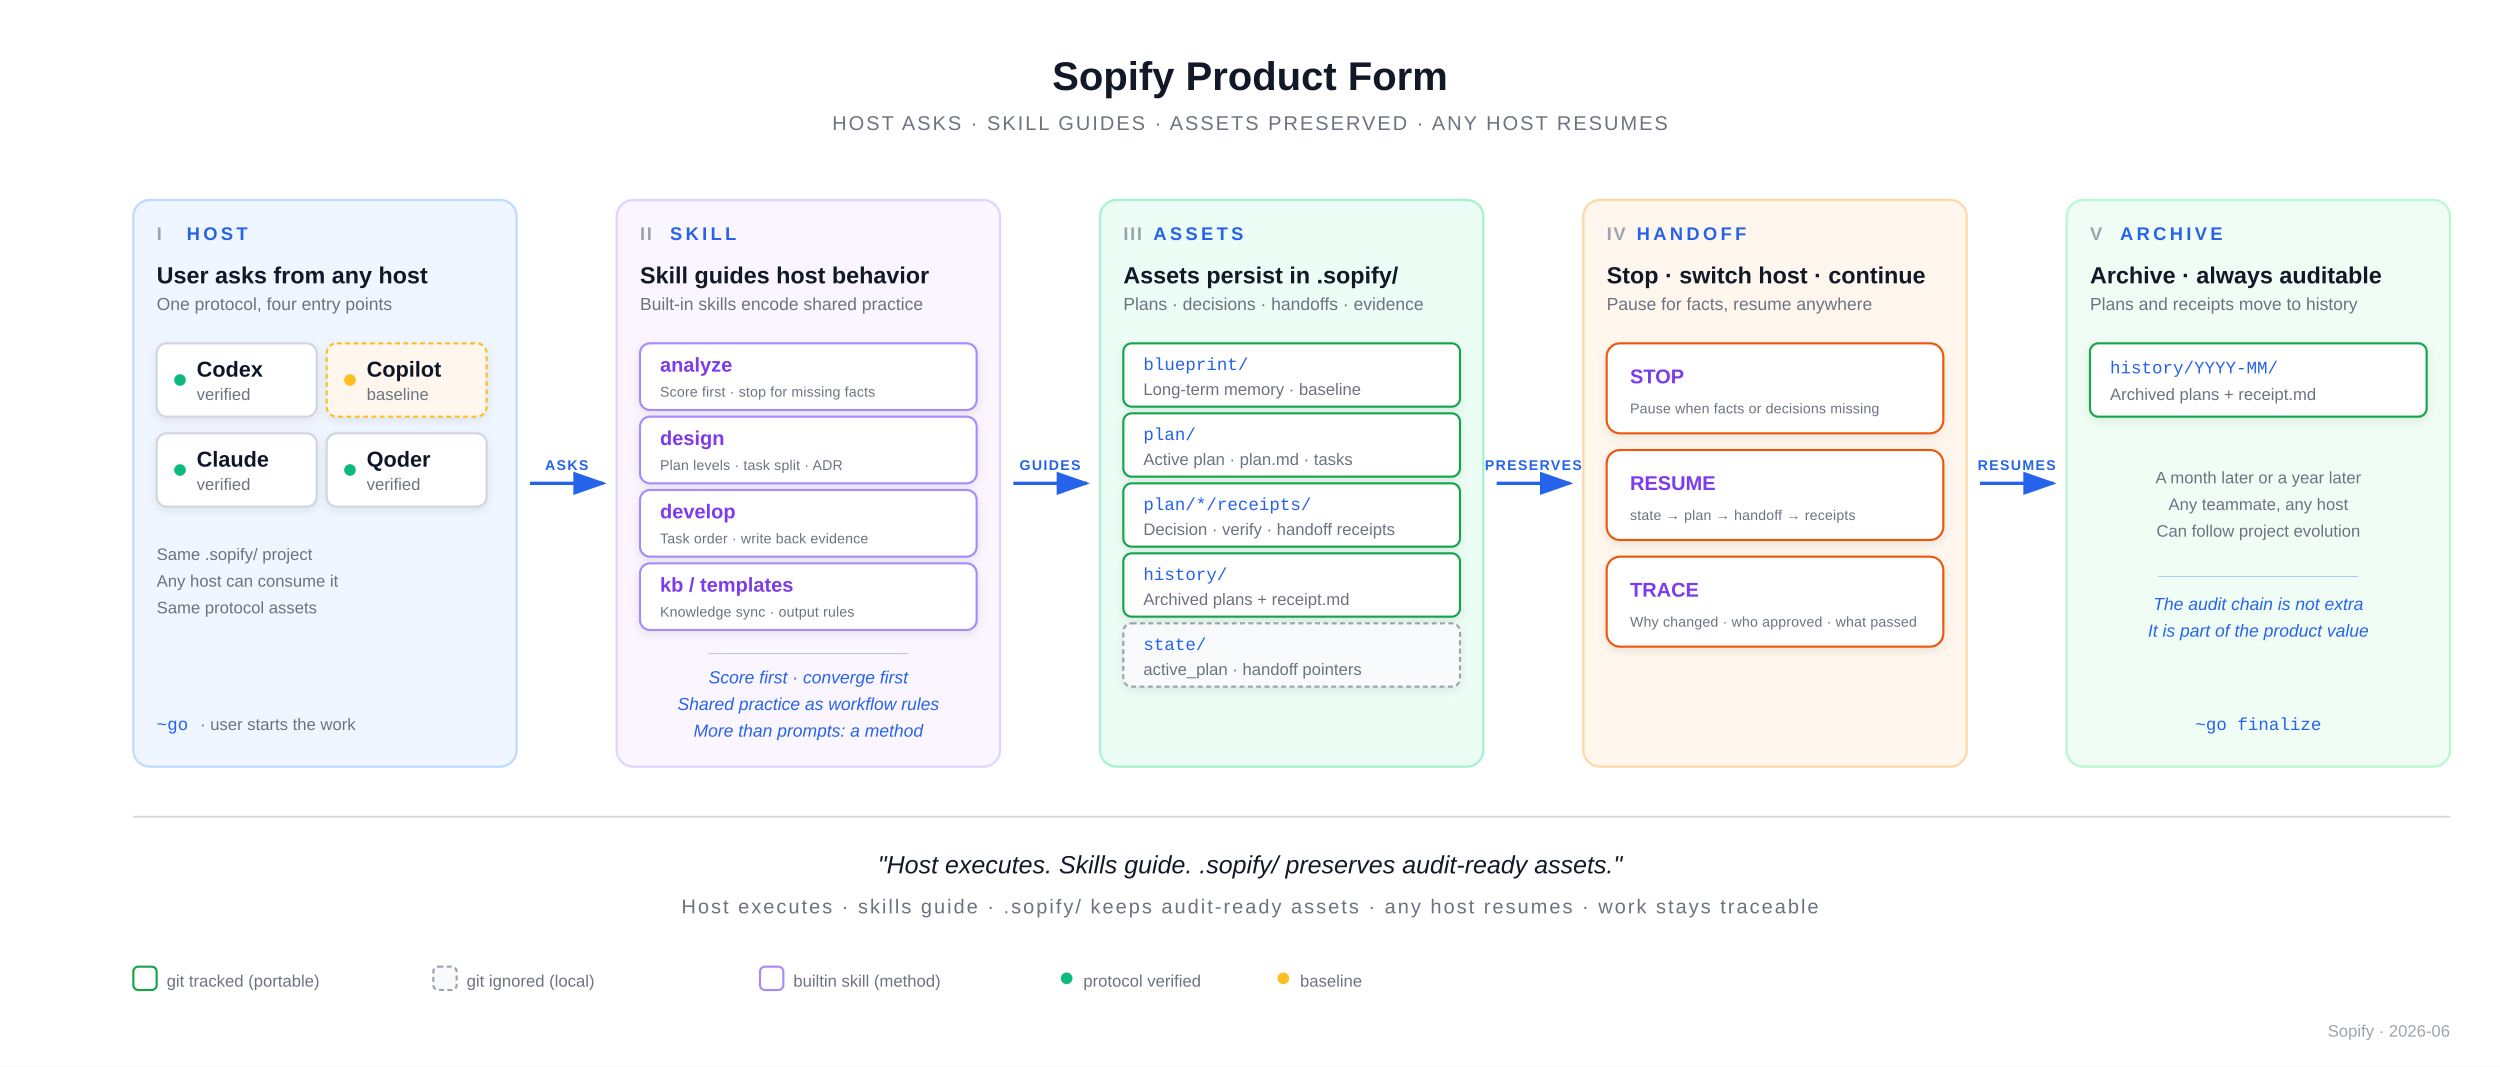
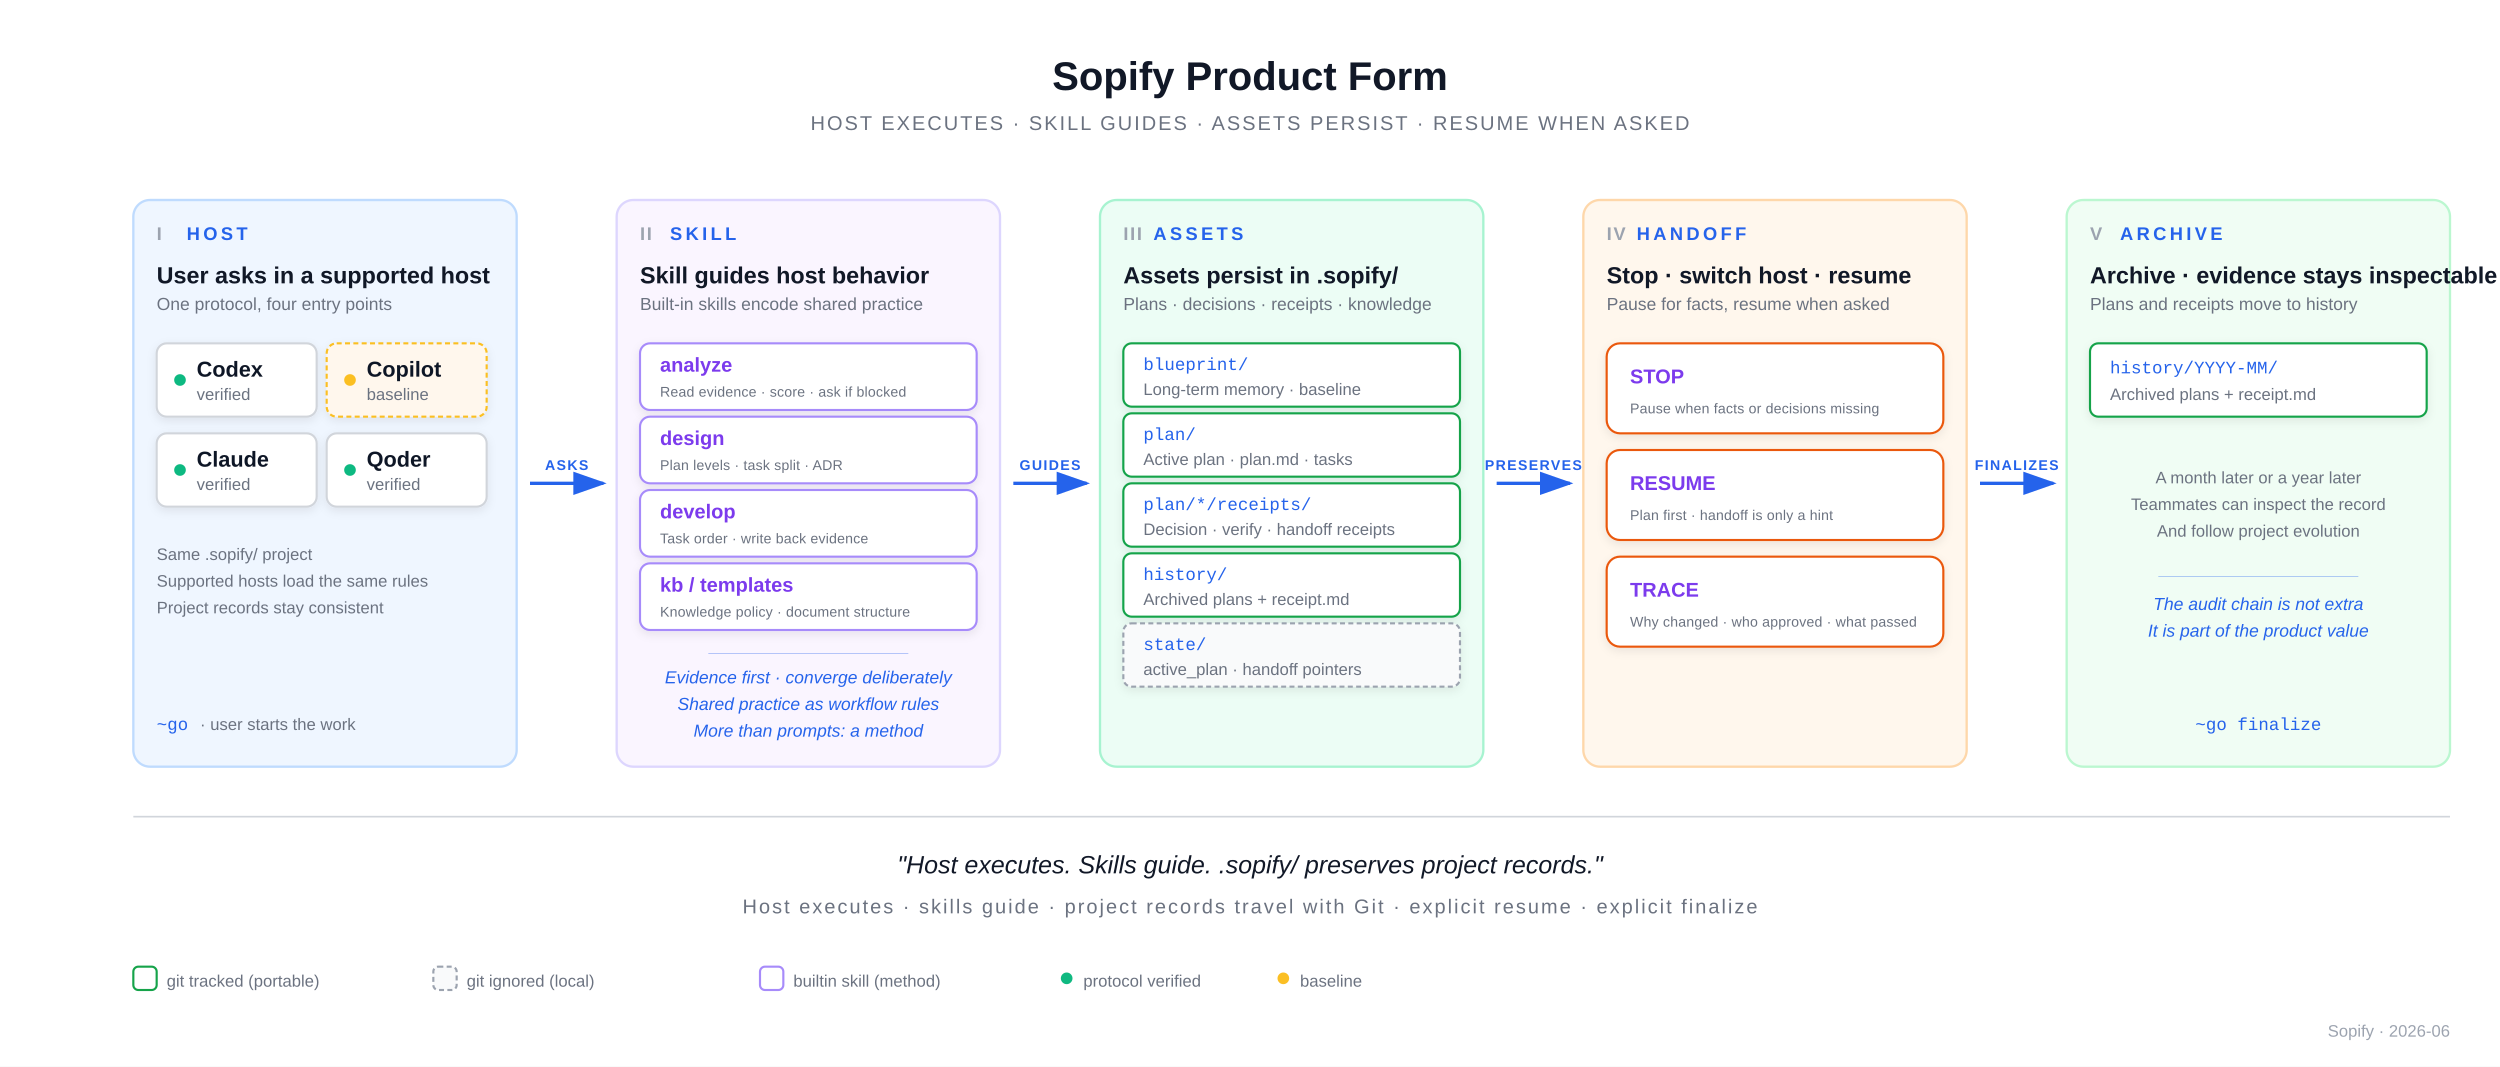
<svg xmlns="http://www.w3.org/2000/svg" viewBox="0 0 1500 640" width="1500" height="640">
  <defs>
    <marker id="arr-flow" markerWidth="10" markerHeight="7" refX="9" refY="3.5" orient="auto">
      <polygon points="0 0,10 3.5,0 7" fill="#2563eb" />
    </marker>
    <filter id="shadowSoft" x="-20%" y="-20%" width="140%" height="160%">
      <feDropShadow dx="0" dy="2" stdDeviation="3" flood-color="#0f172a" flood-opacity="0.08" />
    </filter>
    <style>
      text { font-family: -apple-system, "Helvetica Neue", Arial, "PingFang SC", "Microsoft YaHei", sans-serif; }
      .ttl { font-size: 24px; font-weight: 700; fill: #111827; }
      .sub { font-size: 12px; font-weight: 500; fill: #6b7280; letter-spacing: 1.2px; }
      .lbl { font-size: 11px; font-weight: 700; fill: #2563eb; letter-spacing: 2px; }
      .stage-num { font-size: 11px; font-weight: 700; fill: #9ca3af; letter-spacing: 1px; }
      .stage-title { font-size: 14px; font-weight: 700; fill: #111827; }
      .stage-sub { font-size: 10.5px; fill: #6b7280; }
      .nm { font-size: 13px; font-weight: 600; fill: #111827; }
      .sm { font-size: 10px; fill: #6b7280; }
      .fn { font-family: "Cascadia Code", "SF Mono", "Courier New", monospace; font-size: 10.5px; fill: #2563eb; }
      .pill { font-size: 12px; font-weight: 600; fill: #7c3aed; }
      .pill-sm { font-size: 8.5px; fill: #6b7280; letter-spacing: 0.1px; }
      .phi { font-size: 10.5px; font-weight: 500; fill: #2563eb; font-style: italic; }
      .tag { font-size: 15px; font-weight: 500; fill: #111827; font-style: italic; }
      .arr-lbl { font-size: 8.5px; font-weight: 600; fill: #2563eb; letter-spacing: 0.8px; }
      .foot { font-size: 10px; fill: #9ca3af; }
    </style>
  </defs>
  <rect width="1500" height="640" fill="#ffffff" />
  <text x="750" y="54" text-anchor="middle" class="ttl" font-family="-apple-system,'Helvetica Neue',Arial,'PingFang SC',sans-serif">Sopify Product Form</text>
-   <text x="750" y="78" text-anchor="middle" class="sub" font-family="-apple-system,'Helvetica Neue',Arial,'PingFang SC',sans-serif">HOST ASKS  ·  SKILL GUIDES  ·  ASSETS PRESERVED  ·  ANY HOST RESUMES</text>
+   <text x="750" y="78" text-anchor="middle" class="sub" font-family="-apple-system,'Helvetica Neue',Arial,'PingFang SC',sans-serif">HOST EXECUTES  ·  SKILL GUIDES  ·  ASSETS PERSIST  ·  RESUME WHEN ASKED</text>
  <g>
    <rect x="80" y="120" width="230" height="340" rx="10" fill="#eff6ff" stroke="#bfdbfe" stroke-width="1.4" />
    <text x="94" y="144" class="stage-num" font-family="-apple-system,'Helvetica Neue',sans-serif">I</text>
    <text x="112" y="144" class="lbl" font-family="-apple-system,'Helvetica Neue',sans-serif">HOST</text>
-     <text x="94" y="170" class="stage-title" font-family="-apple-system,'PingFang SC','Microsoft YaHei',sans-serif">User asks from any host</text>
+     <text x="94" y="170" class="stage-title" font-family="-apple-system,'PingFang SC','Microsoft YaHei',sans-serif">User asks in a supported host</text>
    <text x="94" y="186" class="stage-sub" font-family="-apple-system,'PingFang SC','Microsoft YaHei',sans-serif">One protocol, four entry points</text>
    <g transform="translate(94,206)" filter="url(#shadowSoft)">
      <rect width="96" height="44" rx="6" fill="#ffffff" stroke="#d1d5db" stroke-width="1.3" />
      <circle cx="14" cy="22" r="3.5" fill="#10b981" />
      <text x="24" y="20" class="nm" font-family="-apple-system,'Helvetica Neue',sans-serif">Codex</text>
      <text x="24" y="34" class="sm" font-family="-apple-system,'Helvetica Neue',sans-serif">verified</text>
    </g>
    <g transform="translate(196,206)" filter="url(#shadowSoft)">
      <rect width="96" height="44" rx="6" fill="#fff7ed" stroke="#fbbf24" stroke-width="1.3" stroke-dasharray="3,2" />
      <circle cx="14" cy="22" r="3.5" fill="#fbbf24" />
      <text x="24" y="20" class="nm" font-family="-apple-system,'Helvetica Neue',sans-serif">Copilot</text>
      <text x="24" y="34" class="sm" font-family="-apple-system,'Helvetica Neue',sans-serif">baseline</text>
    </g>
    <g transform="translate(94,260)" filter="url(#shadowSoft)">
      <rect width="96" height="44" rx="6" fill="#ffffff" stroke="#d1d5db" stroke-width="1.3" />
      <circle cx="14" cy="22" r="3.5" fill="#10b981" />
      <text x="24" y="20" class="nm" font-family="-apple-system,'Helvetica Neue',sans-serif">Claude</text>
      <text x="24" y="34" class="sm" font-family="-apple-system,'Helvetica Neue',sans-serif">verified</text>
    </g>
    <g transform="translate(196,260)" filter="url(#shadowSoft)">
      <rect width="96" height="44" rx="6" fill="#ffffff" stroke="#d1d5db" stroke-width="1.3" />
      <circle cx="14" cy="22" r="3.5" fill="#10b981" />
      <text x="24" y="20" class="nm" font-family="-apple-system,'Helvetica Neue',sans-serif">Qoder</text>
      <text x="24" y="34" class="sm" font-family="-apple-system,'Helvetica Neue',sans-serif">verified</text>
    </g>
    <text x="94" y="336" class="sm" font-family="-apple-system,'PingFang SC','Microsoft YaHei',sans-serif">Same .sopify/ project</text>
-     <text x="94" y="352" class="sm" font-family="-apple-system,'PingFang SC','Microsoft YaHei',sans-serif">Any host can consume it</text>
-     <text x="94" y="368" class="sm" font-family="-apple-system,'PingFang SC','Microsoft YaHei',sans-serif">Same protocol assets</text>
+     <text x="94" y="352" class="sm" font-family="-apple-system,'PingFang SC','Microsoft YaHei',sans-serif">Supported hosts load the same rules</text>
+     <text x="94" y="368" class="sm" font-family="-apple-system,'PingFang SC','Microsoft YaHei',sans-serif">Project records stay consistent</text>
    <text x="94" y="438" class="fn" font-family="'Cascadia Code','SF Mono','Courier New',monospace">~go</text>
    <text x="120" y="438" class="sm" font-family="-apple-system,'PingFang SC','Microsoft YaHei',sans-serif"> · user starts the work</text>
  </g>
  <line x1="318" y1="290" x2="362" y2="290" stroke="#2563eb" stroke-width="2" marker-end="url(#arr-flow)" />
  <text x="340" y="282" text-anchor="middle" class="arr-lbl" font-family="-apple-system,'Helvetica Neue',sans-serif">ASKS</text>
  <g>
    <rect x="370" y="120" width="230" height="340" rx="10" fill="#faf5ff" stroke="#ddd6fe" stroke-width="1.4" />
    <text x="384" y="144" class="stage-num" font-family="-apple-system,'Helvetica Neue',sans-serif">II</text>
    <text x="402" y="144" class="lbl" font-family="-apple-system,'Helvetica Neue',sans-serif">SKILL</text>
    <text x="384" y="170" class="stage-title" font-family="-apple-system,'PingFang SC','Microsoft YaHei',sans-serif">Skill guides host behavior</text>
    <text x="384" y="186" class="stage-sub" font-family="-apple-system,'PingFang SC','Microsoft YaHei',sans-serif">Built-in skills encode shared practice</text>
    <g transform="translate(384,206)" filter="url(#shadowSoft)">
      <rect width="202" height="40" rx="6" fill="#ffffff" stroke="#a78bfa" stroke-width="1.3" />
      <text x="12" y="17" class="pill" font-family="-apple-system,'Helvetica Neue',sans-serif">analyze</text>
-       <text x="12" y="32" class="pill-sm" font-family="-apple-system,'PingFang SC','Microsoft YaHei',sans-serif">Score first · stop for missing facts</text>
+       <text x="12" y="32" class="pill-sm" font-family="-apple-system,'PingFang SC','Microsoft YaHei',sans-serif">Read evidence · score · ask if blocked</text>
    </g>
    <g transform="translate(384,250)" filter="url(#shadowSoft)">
      <rect width="202" height="40" rx="6" fill="#ffffff" stroke="#a78bfa" stroke-width="1.3" />
      <text x="12" y="17" class="pill" font-family="-apple-system,'Helvetica Neue',sans-serif">design</text>
      <text x="12" y="32" class="pill-sm" font-family="-apple-system,'PingFang SC','Microsoft YaHei',sans-serif">Plan levels · task split · ADR</text>
    </g>
    <g transform="translate(384,294)" filter="url(#shadowSoft)">
      <rect width="202" height="40" rx="6" fill="#ffffff" stroke="#a78bfa" stroke-width="1.3" />
      <text x="12" y="17" class="pill" font-family="-apple-system,'Helvetica Neue',sans-serif">develop</text>
      <text x="12" y="32" class="pill-sm" font-family="-apple-system,'PingFang SC','Microsoft YaHei',sans-serif">Task order · write back evidence</text>
    </g>
    <g transform="translate(384,338)" filter="url(#shadowSoft)">
      <rect width="202" height="40" rx="6" fill="#ffffff" stroke="#a78bfa" stroke-width="1.3" />
      <text x="12" y="17" class="pill" font-family="-apple-system,'Helvetica Neue',sans-serif">kb / templates</text>
-       <text x="12" y="32" class="pill-sm" font-family="-apple-system,'PingFang SC','Microsoft YaHei',sans-serif">Knowledge sync · output rules</text>
+       <text x="12" y="32" class="pill-sm" font-family="-apple-system,'PingFang SC','Microsoft YaHei',sans-serif">Knowledge policy · document structure</text>
    </g>
    <line x1="425" y1="392" x2="545" y2="392" stroke="#2563eb" stroke-width="0.4" opacity="0.5" />
-     <text x="485" y="410" text-anchor="middle" class="phi" font-family="-apple-system,'PingFang SC','Microsoft YaHei',sans-serif">Score first · converge first</text>
+     <text x="485" y="410" text-anchor="middle" class="phi" font-family="-apple-system,'PingFang SC','Microsoft YaHei',sans-serif">Evidence first · converge deliberately</text>
    <text x="485" y="426" text-anchor="middle" class="phi" font-family="-apple-system,'PingFang SC','Microsoft YaHei',sans-serif">Shared practice as workflow rules</text>
    <text x="485" y="442" text-anchor="middle" class="phi" font-family="-apple-system,'PingFang SC','Microsoft YaHei',sans-serif">More than prompts: a method</text>
  </g>
  <line x1="608" y1="290" x2="652" y2="290" stroke="#2563eb" stroke-width="2" marker-end="url(#arr-flow)" />
  <text x="630" y="282" text-anchor="middle" class="arr-lbl" font-family="-apple-system,'Helvetica Neue',sans-serif">GUIDES</text>
  <g>
    <rect x="660" y="120" width="230" height="340" rx="10" fill="#ecfdf5" stroke="#a7f3d0" stroke-width="1.4" />
    <text x="674" y="144" class="stage-num" font-family="-apple-system,'Helvetica Neue',sans-serif">III</text>
    <text x="692" y="144" class="lbl" font-family="-apple-system,'Helvetica Neue',sans-serif">ASSETS</text>
    <text x="674" y="170" class="stage-title" font-family="-apple-system,'PingFang SC','Microsoft YaHei',sans-serif">Assets persist in .sopify/</text>
-     <text x="674" y="186" class="stage-sub" font-family="-apple-system,'PingFang SC','Microsoft YaHei',sans-serif">Plans · decisions · handoffs · evidence</text>
+     <text x="674" y="186" class="stage-sub" font-family="-apple-system,'PingFang SC','Microsoft YaHei',sans-serif">Plans · decisions · receipts · knowledge</text>
    <g transform="translate(674,206)" filter="url(#shadowSoft)">
      <rect width="202" height="38" rx="5" fill="#ffffff" stroke="#16a34a" stroke-width="1.3" />
      <text x="12" y="16" class="fn" font-family="'Cascadia Code','SF Mono','Courier New',monospace">blueprint/</text>
      <text x="12" y="31" class="sm" font-family="-apple-system,'PingFang SC','Microsoft YaHei',sans-serif">Long-term memory · baseline</text>
    </g>
    <g transform="translate(674,248)" filter="url(#shadowSoft)">
      <rect width="202" height="38" rx="5" fill="#ffffff" stroke="#16a34a" stroke-width="1.3" />
      <text x="12" y="16" class="fn" font-family="'Cascadia Code','SF Mono','Courier New',monospace">plan/</text>
      <text x="12" y="31" class="sm" font-family="-apple-system,'PingFang SC','Microsoft YaHei',sans-serif">Active plan · plan.md · tasks</text>
    </g>
    <g transform="translate(674,290)" filter="url(#shadowSoft)">
      <rect width="202" height="38" rx="5" fill="#ffffff" stroke="#16a34a" stroke-width="1.3" />
      <text x="12" y="16" class="fn" font-family="'Cascadia Code','SF Mono','Courier New',monospace">plan/*/receipts/</text>
      <text x="12" y="31" class="sm" font-family="-apple-system,'PingFang SC','Microsoft YaHei',sans-serif">Decision · verify · handoff receipts</text>
    </g>
    <g transform="translate(674,332)" filter="url(#shadowSoft)">
      <rect width="202" height="38" rx="5" fill="#ffffff" stroke="#16a34a" stroke-width="1.3" />
      <text x="12" y="16" class="fn" font-family="'Cascadia Code','SF Mono','Courier New',monospace">history/</text>
      <text x="12" y="31" class="sm" font-family="-apple-system,'PingFang SC','Microsoft YaHei',sans-serif">Archived plans + receipt.md</text>
    </g>
    <g transform="translate(674,374)" filter="url(#shadowSoft)">
      <rect width="202" height="38" rx="5" fill="#f9fafb" stroke="#9ca3af" stroke-width="1.3" stroke-dasharray="3,2" />
      <text x="12" y="16" class="fn" font-family="'Cascadia Code','SF Mono','Courier New',monospace">state/</text>
      <text x="12" y="31" class="sm" font-family="-apple-system,'PingFang SC','Microsoft YaHei',sans-serif">active_plan · handoff pointers</text>
    </g>
  </g>
  <line x1="898" y1="290" x2="942" y2="290" stroke="#2563eb" stroke-width="2" marker-end="url(#arr-flow)" />
  <text x="920" y="282" text-anchor="middle" class="arr-lbl" font-family="-apple-system,'Helvetica Neue',sans-serif">PRESERVES</text>
  <g>
    <rect x="950" y="120" width="230" height="340" rx="10" fill="#fff7ed" stroke="#fed7aa" stroke-width="1.4" />
    <text x="964" y="144" class="stage-num" font-family="-apple-system,'Helvetica Neue',sans-serif">IV</text>
    <text x="982" y="144" class="lbl" font-family="-apple-system,'Helvetica Neue',sans-serif">HANDOFF</text>
-     <text x="964" y="170" class="stage-title" font-family="-apple-system,'PingFang SC','Microsoft YaHei',sans-serif">Stop · switch host · continue</text>
-     <text x="964" y="186" class="stage-sub" font-family="-apple-system,'PingFang SC','Microsoft YaHei',sans-serif">Pause for facts, resume anywhere</text>
+     <text x="964" y="170" class="stage-title" font-family="-apple-system,'PingFang SC','Microsoft YaHei',sans-serif">Stop · switch host · resume</text>
+     <text x="964" y="186" class="stage-sub" font-family="-apple-system,'PingFang SC','Microsoft YaHei',sans-serif">Pause for facts, resume when asked</text>
    <g transform="translate(964,206)" filter="url(#shadowSoft)">
      <rect width="202" height="54" rx="8" fill="#ffffff" stroke="#ea580c" stroke-width="1.3" />
      <text x="14" y="24" class="pill" fill="#ea580c" font-family="-apple-system,'PingFang SC','Microsoft YaHei',sans-serif">STOP</text>
      <text x="14" y="42" class="pill-sm" font-family="-apple-system,'PingFang SC','Microsoft YaHei',sans-serif">Pause when facts or decisions missing</text>
    </g>
    <g transform="translate(964,270)" filter="url(#shadowSoft)">
      <rect width="202" height="54" rx="8" fill="#ffffff" stroke="#ea580c" stroke-width="1.3" />
      <text x="14" y="24" class="pill" fill="#ea580c" font-family="-apple-system,'PingFang SC','Microsoft YaHei',sans-serif">RESUME</text>
-       <text x="14" y="42" class="pill-sm" font-family="-apple-system,'PingFang SC','Microsoft YaHei',sans-serif">state → plan → handoff → receipts</text>
+       <text x="14" y="42" class="pill-sm" font-family="-apple-system,'PingFang SC','Microsoft YaHei',sans-serif">Plan first · handoff is only a hint</text>
    </g>
    <g transform="translate(964,334)" filter="url(#shadowSoft)">
      <rect width="202" height="54" rx="8" fill="#ffffff" stroke="#ea580c" stroke-width="1.3" />
      <text x="14" y="24" class="pill" fill="#ea580c" font-family="-apple-system,'PingFang SC','Microsoft YaHei',sans-serif">TRACE</text>
      <text x="14" y="42" class="pill-sm" font-family="-apple-system,'PingFang SC','Microsoft YaHei',sans-serif">Why changed · who approved · what passed</text>
    </g>
  </g>
  <line x1="1188" y1="290" x2="1232" y2="290" stroke="#2563eb" stroke-width="2" marker-end="url(#arr-flow)" />
-   <text x="1210" y="282" text-anchor="middle" class="arr-lbl" font-family="-apple-system,'Helvetica Neue',sans-serif">RESUMES</text>
+   <text x="1210" y="282" text-anchor="middle" class="arr-lbl" font-family="-apple-system,'Helvetica Neue',sans-serif">FINALIZES</text>
  <g>
    <rect x="1240" y="120" width="230" height="340" rx="10" fill="#f0fdf4" stroke="#bbf7d0" stroke-width="1.4" />
    <text x="1254" y="144" class="stage-num" font-family="-apple-system,'Helvetica Neue',sans-serif">V</text>
    <text x="1272" y="144" class="lbl" font-family="-apple-system,'Helvetica Neue',sans-serif">ARCHIVE</text>
-     <text x="1254" y="170" class="stage-title" font-family="-apple-system,'PingFang SC','Microsoft YaHei',sans-serif">Archive · always auditable</text>
+     <text x="1254" y="170" class="stage-title" font-family="-apple-system,'PingFang SC','Microsoft YaHei',sans-serif">Archive · evidence stays inspectable</text>
    <text x="1254" y="186" class="stage-sub" font-family="-apple-system,'PingFang SC','Microsoft YaHei',sans-serif">Plans and receipts move to history</text>
    <g transform="translate(1254,206)" filter="url(#shadowSoft)">
      <rect width="202" height="44" rx="5" fill="#ffffff" stroke="#16a34a" stroke-width="1.3" />
      <text x="12" y="18" class="fn" font-family="'Cascadia Code','SF Mono','Courier New',monospace">history/YYYY-MM/</text>
      <text x="12" y="34" class="sm" font-family="-apple-system,'PingFang SC','Microsoft YaHei',sans-serif">Archived plans + receipt.md</text>
    </g>
    <text x="1355" y="290" text-anchor="middle" class="sm" font-family="-apple-system,'PingFang SC','Microsoft YaHei',sans-serif">A month later or a year later</text>
-     <text x="1355" y="306" text-anchor="middle" class="sm" font-family="-apple-system,'PingFang SC','Microsoft YaHei',sans-serif">Any teammate, any host</text>
-     <text x="1355" y="322" text-anchor="middle" class="sm" font-family="-apple-system,'PingFang SC','Microsoft YaHei',sans-serif">Can follow project evolution</text>
+     <text x="1355" y="306" text-anchor="middle" class="sm" font-family="-apple-system,'PingFang SC','Microsoft YaHei',sans-serif">Teammates can inspect the record</text>
+     <text x="1355" y="322" text-anchor="middle" class="sm" font-family="-apple-system,'PingFang SC','Microsoft YaHei',sans-serif">And follow project evolution</text>
    <line x1="1295" y1="346" x2="1415" y2="346" stroke="#2563eb" stroke-width="0.4" opacity="0.5" />
    <text x="1355" y="366" text-anchor="middle" class="phi" font-family="-apple-system,'PingFang SC','Microsoft YaHei',sans-serif">The audit chain is not extra</text>
    <text x="1355" y="382" text-anchor="middle" class="phi" font-family="-apple-system,'PingFang SC','Microsoft YaHei',sans-serif">It is part of the product value</text>
    <text x="1355" y="438" text-anchor="middle" class="fn" font-family="'Cascadia Code','SF Mono','Courier New',monospace">~go finalize</text>
  </g>
  <line x1="80" y1="490" x2="1470" y2="490" stroke="#d1d5db" stroke-width="1" />
-   <text x="750" y="524" text-anchor="middle" class="tag" font-family="Georgia,'Times New Roman','Songti SC',serif">"Host executes. Skills guide. .sopify/ preserves audit-ready assets."</text>
-   <text x="750" y="548" text-anchor="middle" class="sub" font-family="-apple-system,'PingFang SC','Microsoft YaHei',sans-serif">Host executes · skills guide · .sopify/ keeps audit-ready assets · any host resumes · work stays traceable</text>
+   <text x="750" y="524" text-anchor="middle" class="tag" font-family="Georgia,'Times New Roman','Songti SC',serif">"Host executes. Skills guide. .sopify/ preserves project records."</text>
+   <text x="750" y="548" text-anchor="middle" class="sub" font-family="-apple-system,'PingFang SC','Microsoft YaHei',sans-serif">Host executes · skills guide · project records travel with Git · explicit resume · explicit finalize</text>
  <g transform="translate(80,590)">
    <rect x="0" y="-10" width="14" height="14" rx="3" fill="#ffffff" stroke="#16a34a" stroke-width="1.3" />
    <text x="20" y="2" class="sm" font-family="-apple-system,'PingFang SC','Microsoft YaHei',sans-serif">git tracked (portable)</text>
    <rect x="180" y="-10" width="14" height="14" rx="3" fill="#f9fafb" stroke="#9ca3af" stroke-width="1.3" stroke-dasharray="3,2" />
    <text x="200" y="2" class="sm" font-family="-apple-system,'PingFang SC','Microsoft YaHei',sans-serif">git ignored (local)</text>
    <rect x="376" y="-10" width="14" height="14" rx="3" fill="#ffffff" stroke="#a78bfa" stroke-width="1.3" />
    <text x="396" y="2" class="sm" font-family="-apple-system,'PingFang SC','Microsoft YaHei',sans-serif">builtin skill (method)</text>
    <circle cx="560" cy="-3" r="3.5" fill="#10b981" />
    <text x="570" y="2" class="sm" font-family="-apple-system,'Helvetica Neue',sans-serif">protocol verified</text>
    <circle cx="690" cy="-3" r="3.5" fill="#fbbf24" />
    <text x="700" y="2" class="sm" font-family="-apple-system,'Helvetica Neue',sans-serif">baseline</text>
  </g>
  <text x="1470" y="622" text-anchor="end" class="foot" font-family="-apple-system,'Helvetica Neue',sans-serif">Sopify · 2026-06</text>
</svg>
